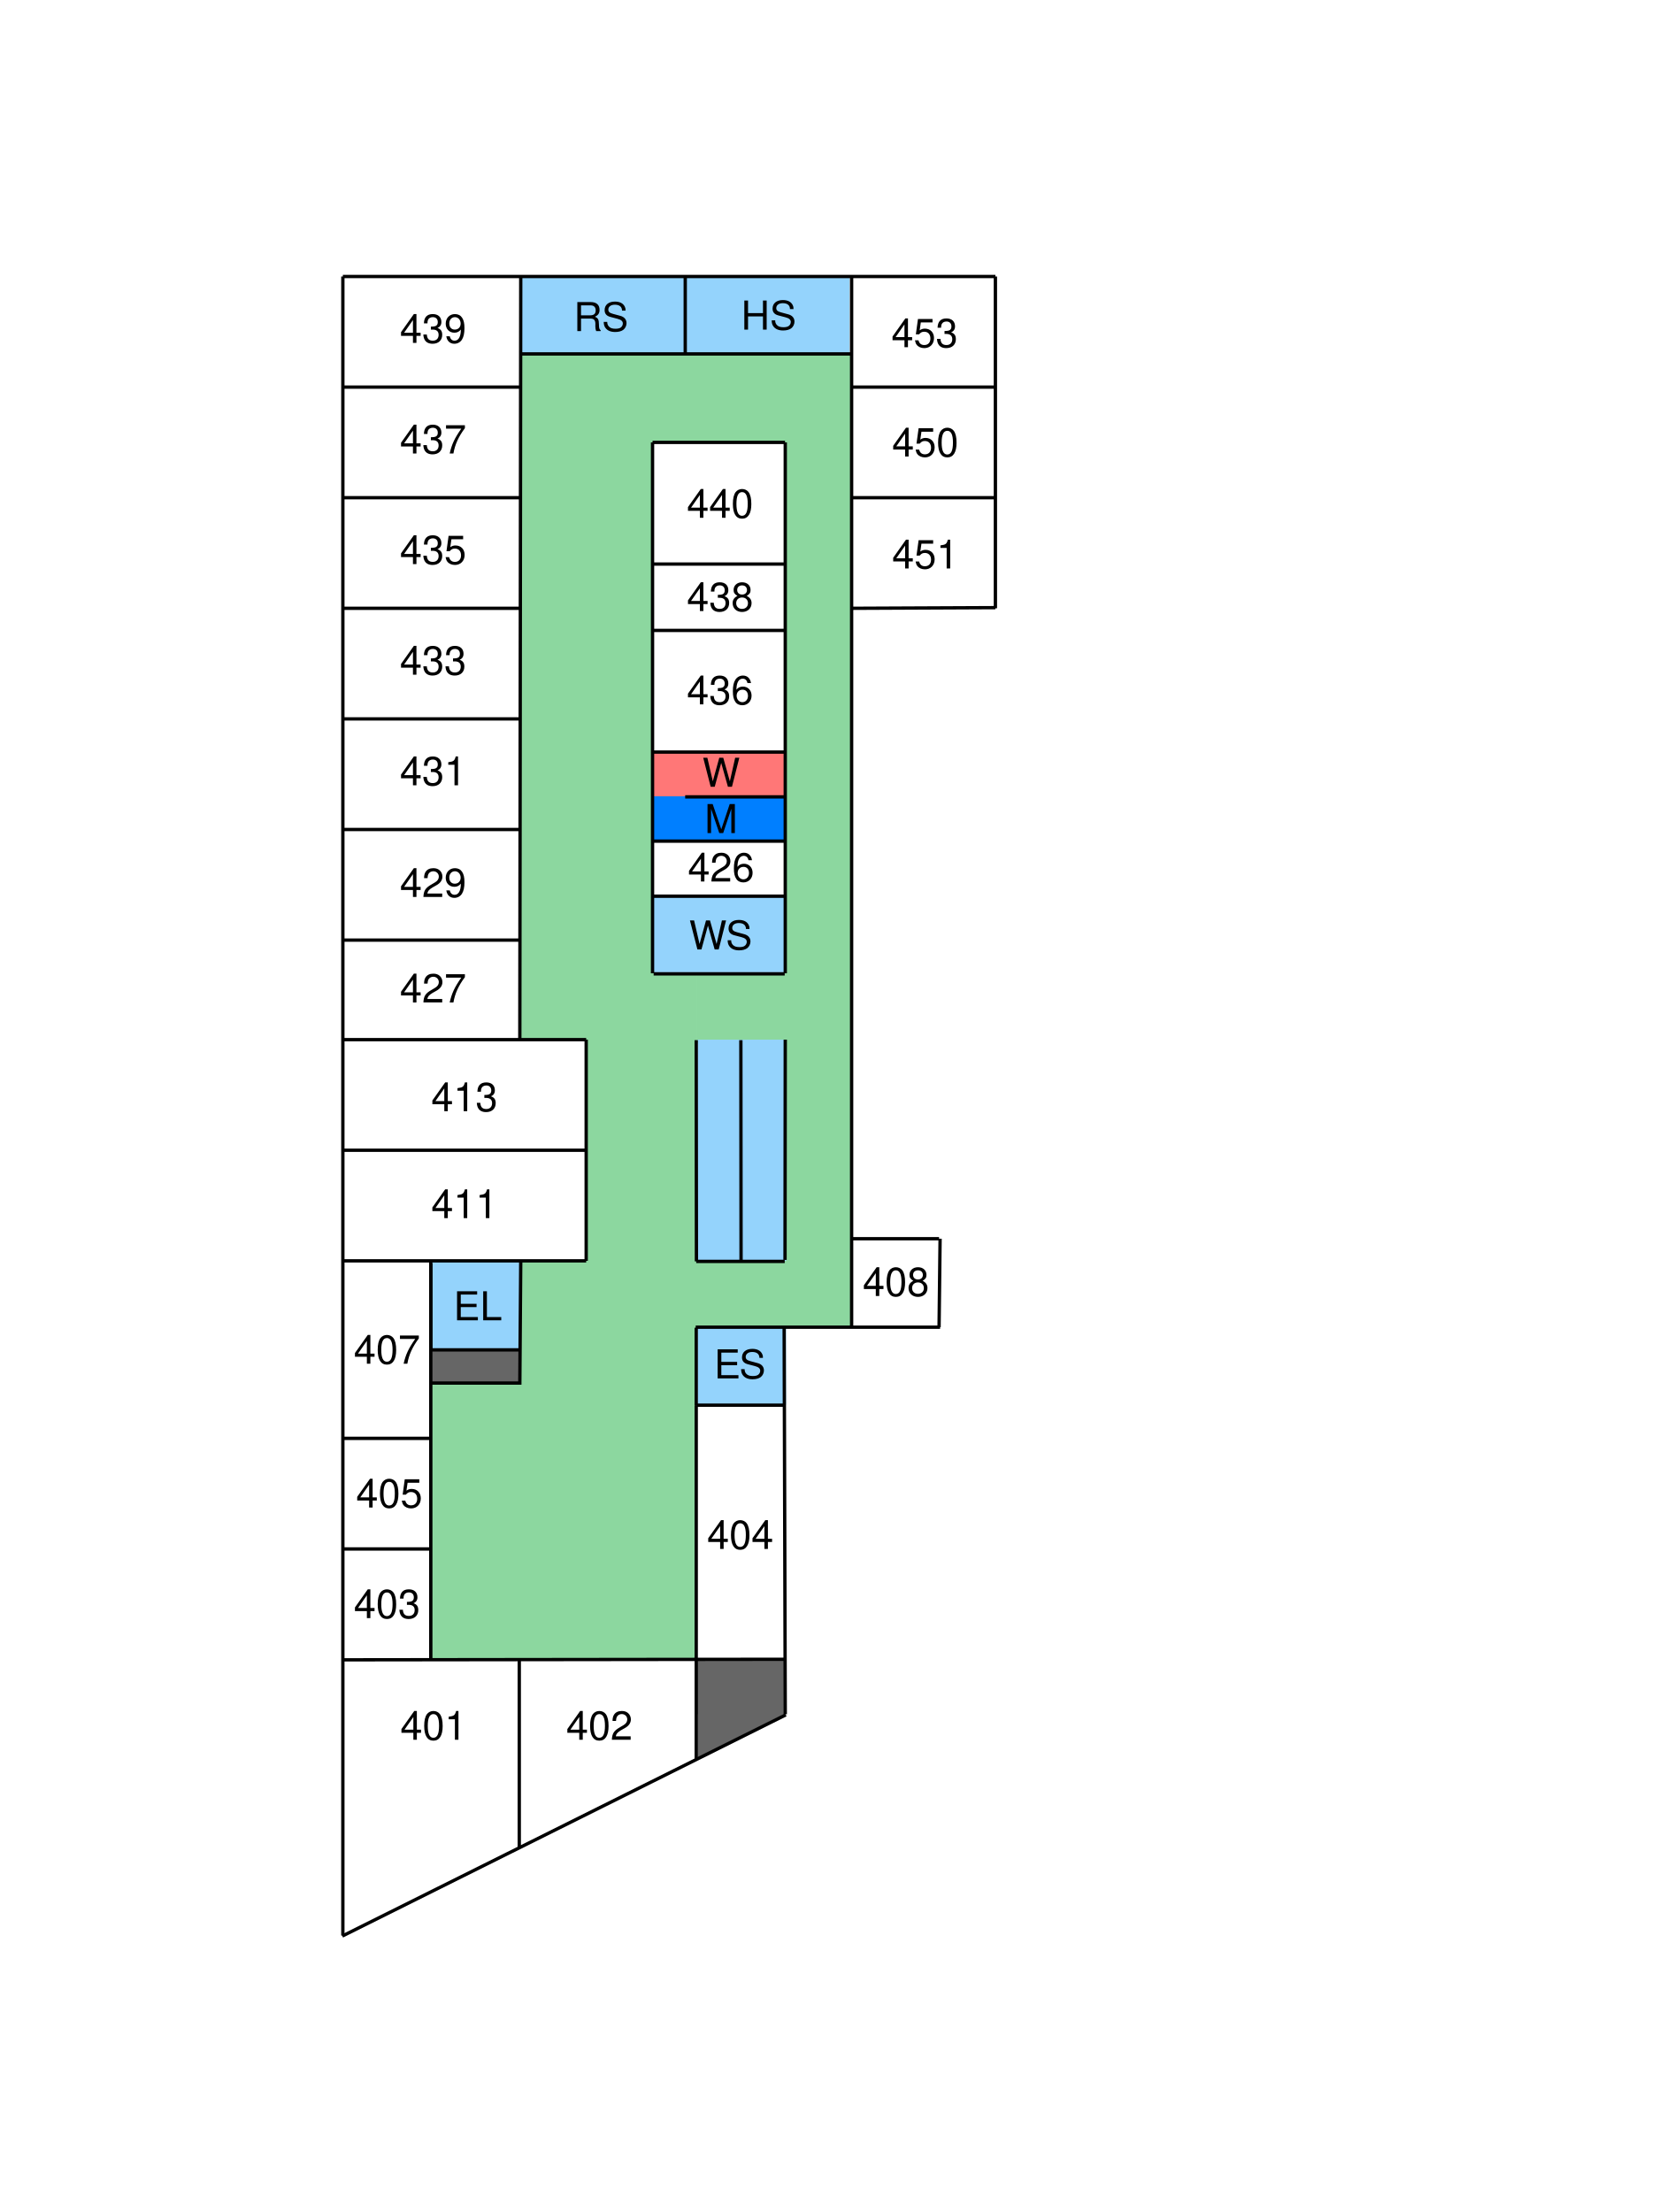
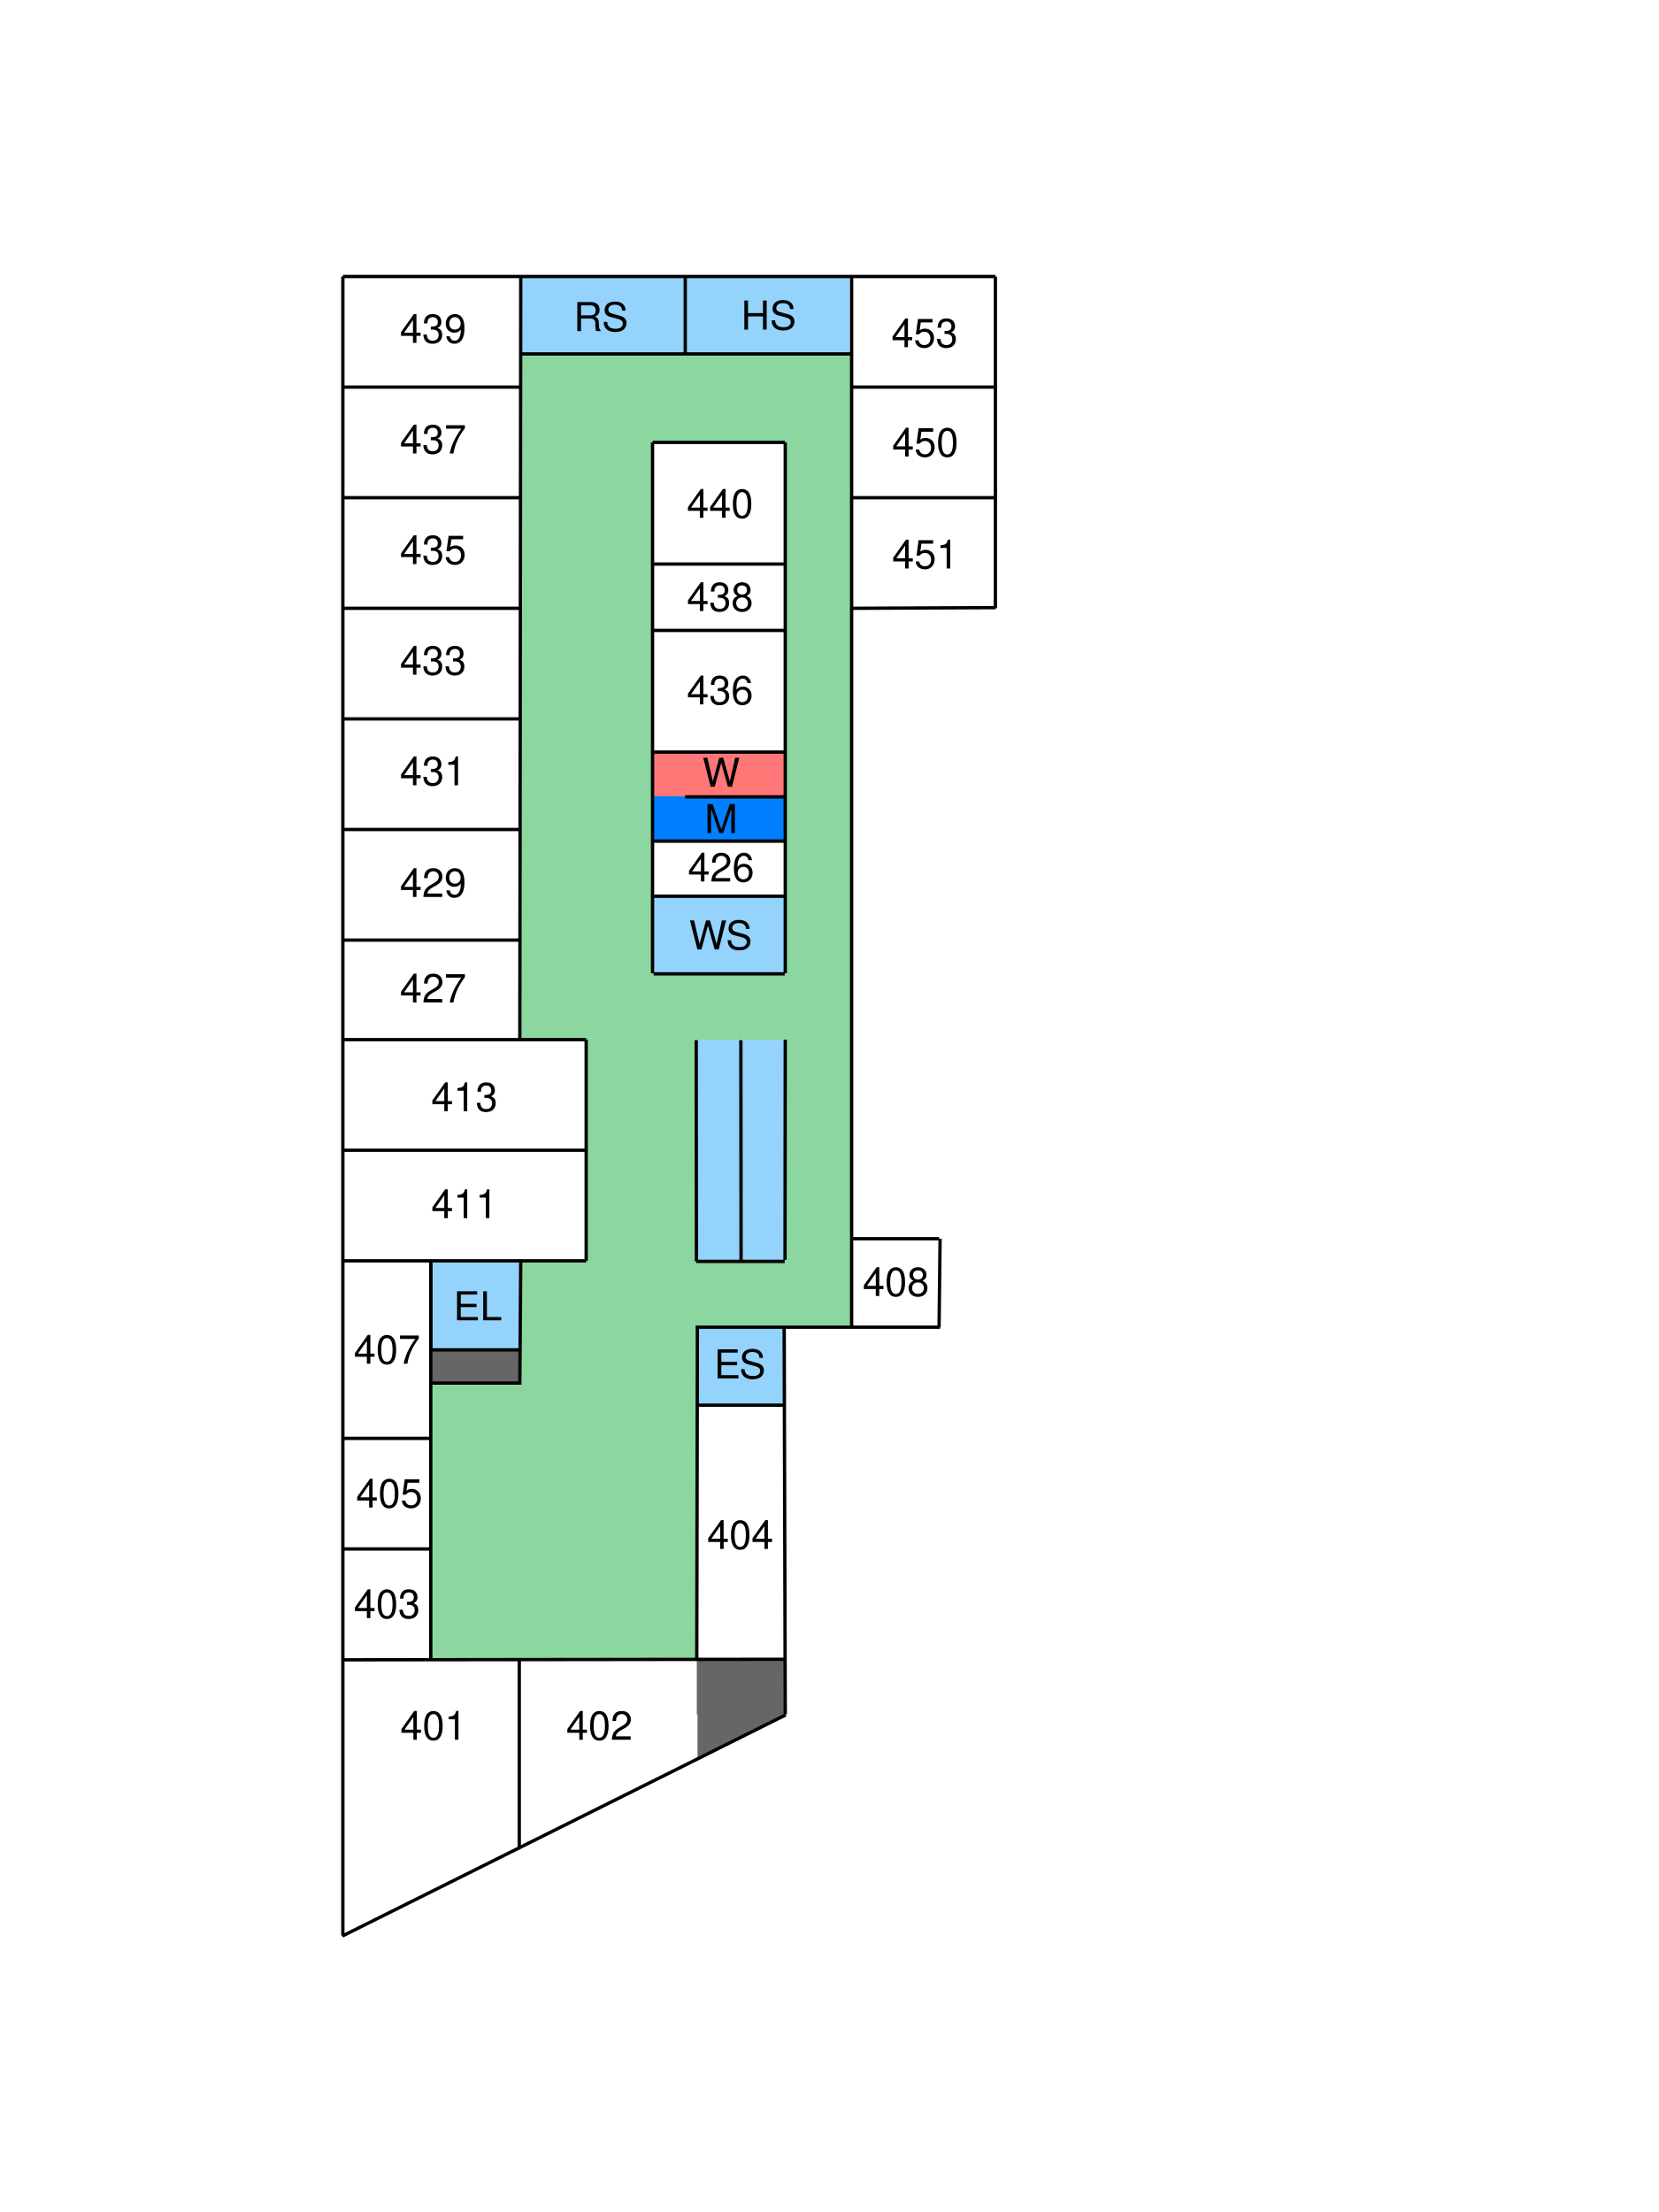
<svg xmlns="http://www.w3.org/2000/svg" width="750" height="1000">
  <g>
-     <rect fill="#fff" id="canvas_background" height="1002" width="752" y="-1" x="-1" />
-     <g display="none" id="canvasGrid">
-       <rect fill="url(#gridpattern)" stroke-width="0" y="0" x="0" height="100%" width="100%" id="svg_1" />
+     <rect x="-1" y="-1" width="752" height="1002" id="canvas_background" fill="#ffffff" />
+     <g id="canvasGrid" display="none">
+       <rect id="svg_1" width="100%" height="100%" x="0" y="0" stroke-width="0" fill="url(#gridpattern)" />
    </g>
  </g>
  <g>
-     <rect fill="#8CD79F" stroke-width="0" stroke-opacity="null" fill-opacity="null" x="313.543" y="570.188" width="71" height="30" id="svg_78" stroke="#000" />
-     <rect fill="#8CD79F" stroke-width="0" stroke-opacity="null" fill-opacity="null" x="235" y="569.994" width="32" height="58.614" id="svg_53" stroke="#000" />
-     <rect fill="#94d3fc" stroke="#000" stroke-width="0" x="310.087" y="125" width="74" height="35" id="svg_43" />
-     <rect fill="#94d3fc" stroke="#000" stroke-width="0" x="235.326" y="125" width="74" height="35" id="svg_42" />
-     <rect fill="#8CD79F" stroke-width="0" stroke-opacity="null" fill-opacity="null" x="314.814" y="440" width="41.667" height="31.705" id="svg_79" stroke="#000" />
-     <rect fill="#8CD79F" stroke-width="0" stroke-opacity="null" fill-opacity="null" x="354.83" y="160" width="30" height="411" id="svg_18" stroke="#000" />
-     <rect fill="#94d3fc" stroke="#000" stroke-width="0" stroke-opacity="null" fill-opacity="null" x="315.361" y="470" width="40" height="100.006" id="svg_97" />
-     <rect fill="#94d3fc" stroke="#000" stroke-width="0" stroke-opacity="null" fill-opacity="null" x="315.361" y="600.034" width="40" height="35.002" id="svg_96" />
-     <rect fill="#94d3fc" stroke="#000" stroke-width="0" stroke-opacity="null" x="295" y="404.889" width="60" height="34.667" id="svg_93" />
-     <rect fill="#94d3fc" stroke="#000" stroke-width="0" stroke-opacity="null" x="195" y="570" width="40" height="40" id="svg_92" />
-     <path fill="#666666" stroke-width="0" stroke-opacity="null" d="m325.342,804.757l0,-40.261l20.244,40.261l-20.244,0z" id="svg_91" transform="rotate(90 335.4638,784.6261) " stroke="#000" />
-     <rect fill="#666666" stroke="#000" stroke-width="0" stroke-opacity="null" x="315" y="750" width="40" height="25" id="svg_85" />
-     <rect fill="#ff7777" stroke="#000" stroke-width="0" stroke-opacity="null" x="295" y="340" width="60" height="20" id="svg_83" />
-     <rect fill="#007fff" stroke="#000" stroke-width="0" stroke-opacity="null" x="294.687" y="359.998" width="60" height="20" id="svg_82" />
-     <rect fill="#666666" stroke-width="0" stroke-opacity="null" fill-opacity="null" x="195" y="610" width="40" height="15" id="svg_81" stroke="#000" />
-     <rect fill="#8CD79F" stroke-width="0" stroke-opacity="null" fill-opacity="null" x="265" y="440" width="50" height="186" id="svg_77" stroke="#000" />
-     <rect fill="#8CD79F" stroke="#000" stroke-width="0" stroke-opacity="null" x="195" y="625" width="120" height="125" id="svg_73" />
-     <line stroke-linecap="undefined" stroke-linejoin="undefined" id="svg_5" y2="925.5" x2="305" y1="725" x1="205" stroke-width="1.5" stroke="#000" fill="none" transform="rotate(90 255,825.25) " />
-     <line stroke="#000" stroke-linecap="undefined" stroke-linejoin="undefined" id="svg_6" y2="850.25" x2="255" y1="650.25" x1="254.75" stroke-width="1.5" fill="none" transform="rotate(90 254.875,750.25) " />
-     <line stroke="#000" stroke-linecap="undefined" stroke-linejoin="undefined" id="svg_7" y2="660.726" x2="105.226" y1="660.726" x1="284.274" stroke-width="1.5" fill="none" transform="rotate(90 194.75,660.7262) " />
-     <line stroke-linecap="undefined" stroke-linejoin="undefined" id="svg_8" y2="605.25" x2="214.75" y1="645.25" x1="214.75" fill-opacity="null" stroke-opacity="null" stroke-width="1.5" stroke="#000" fill="none" transform="rotate(90 214.75,625.25) " />
-     <line stroke-linecap="undefined" stroke-linejoin="undefined" id="svg_9" y2="590.25" x2="214.75" y1="630.25" x1="214.75" fill-opacity="null" stroke-opacity="null" stroke-width="1.5" stroke="#000" fill="none" transform="rotate(90 214.75,610.25) " />
-     <line stroke-linecap="undefined" stroke-linejoin="undefined" id="svg_11" y2="715.25" x2="234.75" y1="715.25" x1="394.75" fill-opacity="null" stroke-opacity="null" stroke-width="1.5" stroke="#000" fill="none" transform="rotate(90 314.75,715.25) " />
-     <line stroke-linecap="undefined" stroke-linejoin="undefined" id="svg_12" y2="615.25" x2="334.75" y1="655.25" x1="334.75" fill-opacity="null" stroke-opacity="null" stroke-width="1.5" stroke="#000" fill="none" transform="rotate(90 334.75,635.25) " />
-     <line stroke-linecap="undefined" stroke-linejoin="undefined" id="svg_15" y2="617.75" x2="332.25" y1="617.75" x1="297.25" fill-opacity="null" stroke-opacity="null" stroke-width="1.5" stroke="#000" fill="none" transform="rotate(90 314.75,617.75) " />
-     <line stroke-linecap="undefined" stroke-linejoin="undefined" id="svg_16" y2="590.25" x2="174.75" y1="590.25" x1="214.75" fill-opacity="null" stroke-opacity="null" stroke-width="1.5" stroke="#000" fill="none" transform="rotate(90 194.75,590.25) " />
-     <line stroke-linecap="undefined" stroke-linejoin="undefined" id="svg_26" y2="410.25" x2="324.75" y1="470.25" x1="324.75" fill-opacity="null" stroke-opacity="null" stroke-width="1.5" stroke="#000" fill="none" transform="rotate(90 324.75,440.25) " />
-     <line stroke-linecap="undefined" stroke-linejoin="undefined" id="svg_27" y2="375.16" x2="324.75" y1="435.16" x1="324.75" fill-opacity="null" stroke-opacity="null" stroke-width="1.5" stroke="#000" fill="none" transform="rotate(90 324.75,405.1596) " />
-     <line stroke-linecap="undefined" stroke-linejoin="undefined" id="svg_29" y2="520.204" x2="364.796" y1="520.296" x1="264.796" fill-opacity="null" stroke-opacity="null" stroke-width="1.5" stroke="#000" fill="none" transform="rotate(90 314.7961,520.25) " />
-     <line stroke-linecap="undefined" stroke-linejoin="undefined" id="svg_30" y2="550.25" x2="334.75" y1="590.25" x1="334.75" fill-opacity="null" stroke-opacity="null" stroke-width="1.5" stroke="#000" fill="none" transform="rotate(90 334.75,570.25) " />
-     <line stroke-linecap="undefined" stroke-linejoin="undefined" id="svg_32" y2="520.204" x2="384.973" y1="520.296" x1="284.973" fill-opacity="null" stroke-opacity="null" stroke-width="1.5" stroke="#000" fill="none" transform="rotate(90 334.9731,520.25) " />
-     <line stroke-linecap="undefined" stroke-linejoin="undefined" id="svg_33" y2="792.558" x2="277.442" y1="792.558" x1="192.058" fill-opacity="null" stroke-opacity="null" stroke-width="1.5" stroke="#000" fill="none" transform="rotate(90 234.75,792.5582) " />
-     <line stroke-linecap="undefined" stroke-linejoin="undefined" id="svg_35" y2="720.25" x2="174.75" y1="680.25" x1="174.75" fill-opacity="null" stroke-opacity="null" stroke-width="1.5" stroke="#000" fill="none" transform="rotate(90 174.75,700.25) " />
-     <line stroke-linecap="undefined" stroke-linejoin="undefined" id="svg_36" y2="670.25" x2="174.75" y1="630.25" x1="174.75" fill-opacity="null" stroke-opacity="null" stroke-width="1.5" stroke="#000" fill="none" transform="rotate(90 174.75,650.25) " />
-     <line stroke-linecap="undefined" stroke-linejoin="undefined" id="svg_44" y2="350.25" x2="324.75" y1="410.25" x1="324.75" fill-opacity="null" stroke-opacity="null" stroke-width="1.5" stroke="#000" fill="none" transform="rotate(90 324.75,380.25) " />
-     <line stroke-linecap="undefined" stroke-linejoin="undefined" id="svg_46" y2="337.527" x2="332.473" y1="382.973" x1="332.473" fill-opacity="null" stroke-opacity="null" stroke-width="1.5" stroke="#000" fill="none" transform="rotate(90 332.4731,360.25) " />
-     <text xml:space="preserve" text-anchor="start" font-family="Helvetica, Arial, sans-serif" font-size="18" id="svg_57" y="616.516" x="159.964" fill-opacity="null" stroke-opacity="null" stroke-width="0" stroke="#000" fill="#000000">407</text>
-     <text xml:space="preserve" text-anchor="start" font-family="Helvetica, Arial, sans-serif" font-size="18" id="svg_58" y="681.516" x="160.984" fill-opacity="null" stroke-opacity="null" stroke-width="0" stroke="#000" fill="#000000">405</text>
-     <text xml:space="preserve" text-anchor="start" font-family="Helvetica, Arial, sans-serif" font-size="18" id="svg_59" y="731.516" x="159.964" fill-opacity="null" stroke-opacity="null" stroke-width="0" stroke="#000" fill="#000000">403</text>
-     <text xml:space="preserve" text-anchor="start" font-family="Helvetica, Arial, sans-serif" font-size="18" id="svg_60" y="786.516" x="180.984" fill-opacity="null" stroke-opacity="null" stroke-width="0" stroke="#000" fill="#000000">401</text>
-     <text xml:space="preserve" text-anchor="start" font-family="Helvetica, Arial, sans-serif" font-size="18" id="svg_61" y="786.516" x="255.984" fill-opacity="null" stroke-opacity="null" stroke-width="0" fill="#000000" stroke="#000">402</text>
-     <text xml:space="preserve" text-anchor="start" font-family="Helvetica, Arial, sans-serif" font-size="18" id="svg_63" y="700.245" x="319.67" fill-opacity="null" stroke-opacity="null" stroke-width="0" stroke="#000" fill="#000000">404</text>
-     <text xml:space="preserve" text-anchor="start" font-family="Helvetica, Arial, sans-serif" font-size="18" id="svg_64" y="623.138" x="322.804" fill-opacity="null" stroke-opacity="null" stroke-width="0" stroke="#000" fill="#000000">ES</text>
-     <text xml:space="preserve" text-anchor="start" font-family="Helvetica, Arial, sans-serif" font-size="18" id="svg_65" y="429.227" x="311.519" fill-opacity="null" stroke-opacity="null" stroke-width="0" stroke="#000" fill="#000000">WS</text>
-     <text xml:space="preserve" text-anchor="start" font-family="Helvetica, Arial, sans-serif" font-size="18" id="svg_66" y="149" x="335" fill-opacity="null" stroke-opacity="null" stroke-width="0" fill="#000000" stroke="#000">HS</text>
-     <text xml:space="preserve" text-anchor="start" font-family="Helvetica, Arial, sans-serif" font-size="18" id="svg_67" y="596.883" x="205.003" fill-opacity="null" stroke-opacity="null" stroke-width="0" stroke="#000" fill="#000000">EL</text>
-     <text xml:space="preserve" text-anchor="start" font-family="Helvetica, Arial, sans-serif" font-size="18" id="svg_68" y="376.617" x="318.511" fill-opacity="null" stroke-opacity="null" stroke-width="0" stroke="#000" fill="#000000">M</text>
-     <text xml:space="preserve" text-anchor="start" font-family="Helvetica, Arial, sans-serif" font-size="18" id="svg_69" y="355.68" x="317.517" fill-opacity="null" stroke-opacity="null" stroke-width="0" stroke="#000" fill="#000000">W</text>
-     <text style="cursor: move;" stroke="#000" xml:space="preserve" text-anchor="start" font-family="Helvetica, Arial, sans-serif" font-size="18" id="svg_74" y="398.516" x="310.984" fill-opacity="null" stroke-opacity="null" stroke-width="0" fill="#000000">426</text>
-     <path fill="#666666" stroke="#000" stroke-width="0" stroke-opacity="null" opacity="0.5" d="m321.25,785.005" id="svg_90" />
-     <line stroke-linecap="undefined" stroke-linejoin="undefined" id="svg_13" y2="570" x2="265" y1="570" x1="154.578" fill-opacity="null" stroke-opacity="null" stroke-width="1.5" stroke="#000" fill="none" />
-     <line fill="none" stroke="#000" stroke-width="1.5" stroke-opacity="null" fill-opacity="null" x1="354.5" y1="600" x2="355" y2="775" id="svg_3" stroke-linejoin="undefined" stroke-linecap="undefined" />
-     <rect fill="#8CD79F" stroke-width="0" stroke-opacity="null" x="235.5" y="160" width="60" height="310.093" id="svg_75" stroke="#000" />
-     <line fill="none" stroke-width="1.5" stroke-opacity="null" fill-opacity="null" x1="155" y1="125" x2="450" y2="125" id="svg_19" stroke-linejoin="undefined" stroke-linecap="undefined" stroke="#000" />
-     <line fill="none" stroke="#000" stroke-width="1.5" stroke-opacity="null" fill-opacity="null" x1="309.783" y1="159.612" x2="309.783" y2="124.676" id="svg_24" stroke-linejoin="undefined" stroke-linecap="undefined" />
-     <text xml:space="preserve" text-anchor="start" font-family="Helvetica, Arial, sans-serif" font-size="18" id="svg_28" y="149.685" x="259.328" fill-opacity="null" stroke-opacity="null" stroke-width="0" fill="#000000" stroke="#000">RS</text>
-     <rect fill="#8CD79F" stroke-width="0" x="294.184" y="160.297" width="61" height="40" id="svg_31" stroke="#000" />
-     <line fill="none" stroke="#000" stroke-width="1.5" stroke-opacity="null" fill-opacity="null" x1="235.272" y1="160" x2="385" y2="160" id="svg_21" stroke-linejoin="undefined" stroke-linecap="undefined" />
-     <line fill="none" stroke="#000" stroke-width="1.5" stroke-opacity="null" fill-opacity="null" x1="314.506" y1="600" x2="425" y2="600" id="svg_38" stroke-linejoin="undefined" stroke-linecap="undefined" />
-     <line fill="none" stroke="#000" stroke-width="1.5" stroke-opacity="null" fill-opacity="null" x1="385" y1="125" x2="385" y2="600.001" id="svg_41" stroke-linejoin="undefined" stroke-linecap="undefined" />
-     <line fill="none" stroke="#000" x1="295" y1="200" x2="354.892" y2="200" id="svg_47" stroke-linejoin="null" stroke-linecap="null" stroke-width="1.5" />
-     <line fill="none" stroke="#000" stroke-width="1.5" x1="295" y1="440" x2="295" y2="200" id="svg_48" stroke-linejoin="null" stroke-linecap="null" />
-     <line fill="none" stroke="#000" stroke-width="1.5" x1="355" y1="440" x2="355" y2="200" id="svg_49" stroke-linejoin="null" stroke-linecap="null" />
-     <line fill="none" stroke="#000" stroke-width="1.5" x1="354.892" y1="569.566" x2="355" y2="470" id="svg_50" stroke-linejoin="null" stroke-linecap="null" />
-     <line fill="none" stroke="#000" stroke-width="1.5" stroke-opacity="null" fill-opacity="null" x1="235.417" y1="570" x2="235" y2="626" id="svg_52" stroke-linejoin="undefined" stroke-linecap="undefined" />
-     <line stroke-linecap="undefined" stroke-linejoin="undefined" id="svg_54" y2="470" x2="265" y1="470" x1="154.578" fill-opacity="null" stroke-opacity="null" stroke-width="1.5" stroke="#000" fill="none" />
-     <line fill="none" stroke="#000" stroke-width="1.5" stroke-opacity="null" fill-opacity="null" x1="265" y1="470" x2="265" y2="570" id="svg_55" stroke-linejoin="undefined" stroke-linecap="undefined" />
-     <line fill="none" stroke="#000" stroke-opacity="null" fill-opacity="null" x1="265" y1="520" x2="155" y2="520" id="svg_56" stroke-linejoin="null" stroke-linecap="null" stroke-width="1.5" />
-     <line fill="none" stroke="#000" stroke-opacity="null" fill-opacity="null" x1="235.417" y1="125" x2="235" y2="470" id="svg_62" stroke-linejoin="null" stroke-linecap="null" stroke-width="1.5" />
-     <line fill="none" stroke="#000" stroke-width="1.5" stroke-opacity="null" fill-opacity="null" x1="155" y1="875" x2="155" y2="125" id="svg_70" stroke-linejoin="undefined" stroke-linecap="undefined" />
-     <line fill="none" stroke="#000" stroke-width="1.5" stroke-opacity="null" fill-opacity="null" x1="154.587" y1="175" x2="235" y2="175" id="svg_71" stroke-linejoin="undefined" stroke-linecap="undefined" />
-     <line fill="none" stroke="#000" stroke-width="1.5" stroke-opacity="null" fill-opacity="null" x1="154.587" y1="225" x2="235" y2="225" id="svg_72" stroke-linejoin="undefined" stroke-linecap="undefined" />
-     <line fill="none" stroke="#000" stroke-width="1.5" stroke-opacity="null" fill-opacity="null" x1="154.587" y1="275" x2="235" y2="275" id="svg_76" stroke-linejoin="undefined" stroke-linecap="undefined" />
-     <line fill="none" stroke="#000" stroke-width="1.5" stroke-opacity="null" fill-opacity="null" x1="154.587" y1="325" x2="235" y2="325" id="svg_80" stroke-linejoin="undefined" stroke-linecap="undefined" />
-     <line fill="none" stroke="#000" stroke-width="1.5" stroke-opacity="null" fill-opacity="null" x1="154.587" y1="375" x2="235" y2="375" id="svg_84" stroke-linejoin="undefined" stroke-linecap="undefined" />
-     <line fill="none" stroke="#000" stroke-width="1.5" stroke-opacity="null" fill-opacity="null" x1="154.587" y1="425" x2="235" y2="425" id="svg_86" stroke-linejoin="undefined" stroke-linecap="undefined" />
-     <text xml:space="preserve" text-anchor="start" font-family="Helvetica, Arial, sans-serif" font-size="18" id="svg_87" y="550.685" x="194.963" fill-opacity="null" stroke-opacity="null" stroke-width="0" stroke="#000" fill="#000000">411</text>
-     <text xml:space="preserve" text-anchor="start" font-family="Helvetica, Arial, sans-serif" font-size="18" id="svg_88" y="502.353" x="194.963" fill-opacity="null" stroke-opacity="null" stroke-width="0" stroke="#000" fill="#000000">413</text>
-     <text xml:space="preserve" text-anchor="start" font-family="Helvetica, Arial, sans-serif" font-size="18" id="svg_89" y="453.188" x="180.797" fill-opacity="null" stroke-opacity="null" stroke-width="0" stroke="#000" fill="#000000">427</text>
-     <text xml:space="preserve" text-anchor="start" font-family="Helvetica, Arial, sans-serif" font-size="18" id="svg_95" y="405.5" x="180.797" fill-opacity="null" stroke-opacity="null" stroke-width="0" stroke="#000" fill="#000000">429</text>
-     <text xml:space="preserve" text-anchor="start" font-family="Helvetica, Arial, sans-serif" font-size="18" id="svg_98" y="355" x="180.797" fill-opacity="null" stroke-opacity="null" stroke-width="0" stroke="#000" fill="#000000">431</text>
-     <text xml:space="preserve" text-anchor="start" font-family="Helvetica, Arial, sans-serif" font-size="18" id="svg_99" y="255" x="180.797" fill-opacity="null" stroke-opacity="null" stroke-width="0" stroke="#000" fill="#000000">435</text>
-     <text xml:space="preserve" text-anchor="start" font-family="Helvetica, Arial, sans-serif" font-size="18" id="svg_100" y="305" x="180.797" fill-opacity="null" stroke-opacity="null" stroke-width="0" stroke="#000" fill="#000000">433</text>
-     <text xml:space="preserve" text-anchor="start" font-family="Helvetica, Arial, sans-serif" font-size="18" id="svg_101" y="205" x="180.797" fill-opacity="null" stroke-opacity="null" stroke-width="0" stroke="#000" fill="#000000">437</text>
-     <text xml:space="preserve" text-anchor="start" font-family="Helvetica, Arial, sans-serif" font-size="18" id="svg_102" y="155" x="180.797" fill-opacity="null" stroke-opacity="null" stroke-width="0" stroke="#000" fill="#000000">439</text>
-     <line fill="none" stroke="#000" stroke-width="1.5" stroke-opacity="null" fill-opacity="null" x1="424.994" y1="560" x2="424.531" y2="600" id="svg_103" stroke-linejoin="undefined" stroke-linecap="undefined" />
-     <line fill="none" stroke="#000" stroke-width="1.5" stroke-opacity="null" fill-opacity="null" x1="385.18" y1="560" x2="424.531" y2="560" id="svg_104" stroke-linejoin="undefined" stroke-linecap="undefined" />
-     <text xml:space="preserve" text-anchor="start" font-family="Helvetica, Arial, sans-serif" font-size="18" id="svg_105" y="585.895" x="390.04" fill-opacity="null" stroke-opacity="null" stroke-width="0" stroke="#000" fill="#000000">408</text>
-     <line fill="none" stroke="#000" stroke-width="1.5" stroke-opacity="null" fill-opacity="null" x1="450" y1="125" x2="450" y2="275" id="svg_106" stroke-linejoin="undefined" stroke-linecap="undefined" />
-     <line fill="none" stroke="#000" stroke-width="1.5" stroke-opacity="null" fill-opacity="null" x1="385.241" y1="275" x2="450" y2="274.702" id="svg_107" stroke-linejoin="undefined" stroke-linecap="undefined" />
-     <line fill="none" stroke="#000" stroke-width="1.5" stroke-opacity="null" fill-opacity="null" x1="385.241" y1="225" x2="450" y2="225" id="svg_109" stroke-linejoin="undefined" stroke-linecap="undefined" />
-     <line fill="none" stroke="#000" stroke-width="1.5" stroke-opacity="null" fill-opacity="null" x1="385.241" y1="175" x2="450" y2="175" id="svg_110" stroke-linejoin="undefined" stroke-linecap="undefined" />
-     <text xml:space="preserve" text-anchor="start" font-family="Helvetica, Arial, sans-serif" font-size="18" id="svg_111" y="256.976" x="403.293" fill-opacity="null" stroke-opacity="null" stroke-width="0" stroke="#000" fill="#000000">451</text>
-     <text xml:space="preserve" text-anchor="start" font-family="Helvetica, Arial, sans-serif" font-size="18" id="svg_112" y="206.373" x="403.293" fill-opacity="null" stroke-opacity="null" stroke-width="0" stroke="#000" fill="#000000">450</text>
-     <text xml:space="preserve" text-anchor="start" font-family="Helvetica, Arial, sans-serif" font-size="18" id="svg_113" y="156.975" x="403" fill-opacity="null" stroke-opacity="null" stroke-width="0" fill="#000000" stroke="#000">453</text>
-     <line fill="none" stroke="#000" stroke-width="1.5" stroke-opacity="null" fill-opacity="null" x1="294.879" y1="340" x2="355" y2="340" id="svg_114" stroke-linejoin="undefined" stroke-linecap="undefined" />
-     <line fill="none" stroke="#000" x1="295" y1="255" x2="354.892" y2="255" id="svg_115" stroke-linejoin="null" stroke-linecap="null" stroke-width="1.5" />
-     <line fill="none" stroke="#000" x1="295" y1="285" x2="354.892" y2="285" id="svg_116" stroke-linejoin="null" stroke-linecap="null" stroke-width="1.5" />
-     <text xml:space="preserve" text-anchor="start" font-family="Helvetica, Arial, sans-serif" font-size="18" id="svg_117" y="234.084" x="310.521" fill-opacity="null" stroke-opacity="null" stroke-width="0" stroke="#000" fill="#000000">440</text>
-     <text xml:space="preserve" text-anchor="start" font-family="Helvetica, Arial, sans-serif" font-size="18" id="svg_118" y="276.253" x="310.521" fill-opacity="null" stroke-opacity="null" stroke-width="0" stroke="#000" fill="#000000">438</text>
-     <text xml:space="preserve" text-anchor="start" font-family="Helvetica, Arial, sans-serif" font-size="18" id="svg_119" y="318.422" x="310.521" fill-opacity="null" stroke-opacity="null" stroke-width="0" stroke="#000" fill="#000000">436</text>
+     <rect stroke="#000" id="svg_78" height="30" width="71" y="570.188" x="313.543" fill-opacity="null" stroke-opacity="null" stroke-width="0" fill="#8CD79F" />
+     <rect stroke="#000" id="svg_53" height="58.614" width="32" y="569.994" x="235" fill-opacity="null" stroke-opacity="null" stroke-width="0" fill="#8CD79F" />
+     <rect id="svg_43" height="35" width="74" y="125" x="310.087" stroke-width="0" stroke="#000" fill="#94d3fc" />
+     <rect id="svg_42" height="35" width="74" y="125" x="235.326" stroke-width="0" stroke="#000" fill="#94d3fc" />
+     <rect stroke="#000" id="svg_79" height="31.705" width="41.667" y="440" x="314.814" fill-opacity="null" stroke-opacity="null" stroke-width="0" fill="#8CD79F" />
+     <rect stroke="#000" id="svg_18" height="411" width="30" y="160" x="354.83" fill-opacity="null" stroke-opacity="null" stroke-width="0" fill="#8CD79F" />
+     <rect id="svg_97" height="100.006" width="40" y="470" x="315.361" fill-opacity="null" stroke-opacity="null" stroke-width="0" stroke="#000" fill="#94d3fc" />
+     <rect id="svg_96" height="35.002" width="40" y="600.034" x="315.361" fill-opacity="null" stroke-opacity="null" stroke-width="0" stroke="#000" fill="#94d3fc" />
+     <rect id="svg_93" height="34.667" width="60" y="404.889" x="295" stroke-opacity="null" stroke-width="0" stroke="#000" fill="#94d3fc" />
+     <rect id="svg_92" height="40" width="40" y="570" x="195" stroke-opacity="null" stroke-width="0" stroke="#000" fill="#94d3fc" />
+     <path stroke="#000" transform="rotate(90 335.4638,784.6261) " id="svg_91" d="m325.342,804.757l0,-40.261l20.244,40.261l-20.244,0z" stroke-opacity="null" stroke-width="0" fill="#666666" />
+     <rect id="svg_85" height="25" width="40" y="750" x="315" stroke-opacity="null" stroke-width="0" stroke="#000" fill="#666666" />
+     <rect id="svg_83" height="20" width="60" y="340" x="295" stroke-opacity="null" stroke-width="0" stroke="#000" fill="#ff7777" />
+     <rect id="svg_82" height="20" width="60" y="359.998" x="294.687" stroke-opacity="null" stroke-width="0" stroke="#000" fill="#007fff" />
+     <rect stroke="#000" id="svg_81" height="15" width="40" y="610" x="195" fill-opacity="null" stroke-opacity="null" stroke-width="0" fill="#666666" />
+     <rect stroke="#000" id="svg_77" height="186" width="50" y="440" x="265" fill-opacity="null" stroke-opacity="null" stroke-width="0" fill="#8CD79F" />
+     <rect id="svg_73" height="125" width="120" y="625" x="195" stroke-opacity="null" stroke-width="0" stroke="#000" fill="#8CD79F" />
+     <line transform="rotate(90 255,825.25) " fill="none" stroke="#000" stroke-width="1.5" x1="205" y1="725" x2="305" y2="925.5" id="svg_5" stroke-linejoin="undefined" stroke-linecap="undefined" />
+     <line transform="rotate(90 254.875,750.25) " fill="none" stroke-width="1.5" x1="254.75" y1="650.25" x2="255" y2="850.25" id="svg_6" stroke-linejoin="undefined" stroke-linecap="undefined" stroke="#000" />
+     <line transform="rotate(90 194.75,660.7262) " fill="none" stroke-width="1.5" x1="284.274" y1="660.726" x2="105.226" y2="660.726" id="svg_7" stroke-linejoin="undefined" stroke-linecap="undefined" stroke="#000" />
+     <line transform="rotate(90 214.75,625.25) " fill="none" stroke="#000" stroke-width="1.5" stroke-opacity="null" fill-opacity="null" x1="214.75" y1="645.25" x2="214.75" y2="605.25" id="svg_8" stroke-linejoin="undefined" stroke-linecap="undefined" />
+     <line transform="rotate(90 214.75,610.25) " fill="none" stroke="#000" stroke-width="1.5" stroke-opacity="null" fill-opacity="null" x1="214.75" y1="630.25" x2="214.75" y2="590.25" id="svg_9" stroke-linejoin="undefined" stroke-linecap="undefined" />
+     <line transform="rotate(90 334.75,635.25) " fill="none" stroke="#000" stroke-width="1.5" stroke-opacity="null" fill-opacity="null" x1="334.75" y1="655.25" x2="334.75" y2="615.25" id="svg_12" stroke-linejoin="undefined" stroke-linecap="undefined" />
+     <line transform="rotate(90 194.75,590.25) " fill="none" stroke="#000" stroke-width="1.5" stroke-opacity="null" fill-opacity="null" x1="214.75" y1="590.25" x2="174.75" y2="590.25" id="svg_16" stroke-linejoin="undefined" stroke-linecap="undefined" />
+     <line transform="rotate(90 324.75,440.25) " fill="none" stroke="#000" stroke-width="1.5" stroke-opacity="null" fill-opacity="null" x1="324.75" y1="470.25" x2="324.75" y2="410.25" id="svg_26" stroke-linejoin="undefined" stroke-linecap="undefined" />
+     <line transform="rotate(90 324.75,405.1596) " fill="none" stroke="#000" stroke-width="1.5" stroke-opacity="null" fill-opacity="null" x1="324.75" y1="435.16" x2="324.75" y2="375.16" id="svg_27" stroke-linejoin="undefined" stroke-linecap="undefined" />
+     <line transform="rotate(90 314.7961,520.25) " fill="none" stroke="#000" stroke-width="1.5" stroke-opacity="null" fill-opacity="null" x1="264.796" y1="520.296" x2="364.796" y2="520.204" id="svg_29" stroke-linejoin="undefined" stroke-linecap="undefined" />
+     <line transform="rotate(90 334.75,570.25) " fill="none" stroke="#000" stroke-width="1.5" stroke-opacity="null" fill-opacity="null" x1="334.75" y1="590.25" x2="334.75" y2="550.25" id="svg_30" stroke-linejoin="undefined" stroke-linecap="undefined" />
+     <line transform="rotate(90 334.9731,520.25) " fill="none" stroke="#000" stroke-width="1.5" stroke-opacity="null" fill-opacity="null" x1="284.973" y1="520.296" x2="384.973" y2="520.204" id="svg_32" stroke-linejoin="undefined" stroke-linecap="undefined" />
+     <line transform="rotate(90 234.75,792.5582) " fill="none" stroke="#000" stroke-width="1.5" stroke-opacity="null" fill-opacity="null" x1="192.058" y1="792.558" x2="277.442" y2="792.558" id="svg_33" stroke-linejoin="undefined" stroke-linecap="undefined" />
+     <line transform="rotate(90 174.75,700.25) " fill="none" stroke="#000" stroke-width="1.5" stroke-opacity="null" fill-opacity="null" x1="174.75" y1="680.25" x2="174.75" y2="720.25" id="svg_35" stroke-linejoin="undefined" stroke-linecap="undefined" />
+     <line transform="rotate(90 174.75,650.25) " fill="none" stroke="#000" stroke-width="1.5" stroke-opacity="null" fill-opacity="null" x1="174.75" y1="630.25" x2="174.75" y2="670.25" id="svg_36" stroke-linejoin="undefined" stroke-linecap="undefined" />
+     <line transform="rotate(90 324.75,380.25) " fill="none" stroke="#000" stroke-width="1.5" stroke-opacity="null" fill-opacity="null" x1="324.75" y1="410.25" x2="324.75" y2="350.25" id="svg_44" stroke-linejoin="undefined" stroke-linecap="undefined" />
+     <line transform="rotate(90 332.4731,360.25) " fill="none" stroke="#000" stroke-width="1.5" stroke-opacity="null" fill-opacity="null" x1="332.473" y1="382.973" x2="332.473" y2="337.527" id="svg_46" stroke-linejoin="undefined" stroke-linecap="undefined" />
+     <text fill="#000000" stroke="#000" stroke-width="0" stroke-opacity="null" fill-opacity="null" x="159.964" y="616.516" id="svg_57" font-size="18" font-family="Helvetica, Arial, sans-serif" text-anchor="start" xml:space="preserve">407</text>
+     <text fill="#000000" stroke="#000" stroke-width="0" stroke-opacity="null" fill-opacity="null" x="160.984" y="681.516" id="svg_58" font-size="18" font-family="Helvetica, Arial, sans-serif" text-anchor="start" xml:space="preserve">405</text>
+     <text fill="#000000" stroke="#000" stroke-width="0" stroke-opacity="null" fill-opacity="null" x="159.964" y="731.516" id="svg_59" font-size="18" font-family="Helvetica, Arial, sans-serif" text-anchor="start" xml:space="preserve">403</text>
+     <text fill="#000000" stroke="#000" stroke-width="0" stroke-opacity="null" fill-opacity="null" x="180.984" y="786.516" id="svg_60" font-size="18" font-family="Helvetica, Arial, sans-serif" text-anchor="start" xml:space="preserve">401</text>
+     <text stroke="#000" fill="#000000" stroke-width="0" stroke-opacity="null" fill-opacity="null" x="255.984" y="786.516" id="svg_61" font-size="18" font-family="Helvetica, Arial, sans-serif" text-anchor="start" xml:space="preserve">402</text>
+     <text fill="#000000" stroke="#000" stroke-width="0" stroke-opacity="null" fill-opacity="null" x="319.67" y="700.245" id="svg_63" font-size="18" font-family="Helvetica, Arial, sans-serif" text-anchor="start" xml:space="preserve">404</text>
+     <text fill="#000000" stroke="#000" stroke-width="0" stroke-opacity="null" fill-opacity="null" x="322.804" y="623.138" id="svg_64" font-size="18" font-family="Helvetica, Arial, sans-serif" text-anchor="start" xml:space="preserve">ES</text>
+     <text fill="#000000" stroke="#000" stroke-width="0" stroke-opacity="null" fill-opacity="null" x="311.519" y="429.227" id="svg_65" font-size="18" font-family="Helvetica, Arial, sans-serif" text-anchor="start" xml:space="preserve">WS</text>
+     <text stroke="#000" fill="#000000" stroke-width="0" stroke-opacity="null" fill-opacity="null" x="335" y="149" id="svg_66" font-size="18" font-family="Helvetica, Arial, sans-serif" text-anchor="start" xml:space="preserve">HS</text>
+     <text fill="#000000" stroke="#000" stroke-width="0" stroke-opacity="null" fill-opacity="null" x="205.003" y="596.883" id="svg_67" font-size="18" font-family="Helvetica, Arial, sans-serif" text-anchor="start" xml:space="preserve">EL</text>
+     <text fill="#000000" stroke="#000" stroke-width="0" stroke-opacity="null" fill-opacity="null" x="318.511" y="376.617" id="svg_68" font-size="18" font-family="Helvetica, Arial, sans-serif" text-anchor="start" xml:space="preserve">M</text>
+     <text fill="#000000" stroke="#000" stroke-width="0" stroke-opacity="null" fill-opacity="null" x="317.517" y="355.68" id="svg_69" font-size="18" font-family="Helvetica, Arial, sans-serif" text-anchor="start" xml:space="preserve">W</text>
+     <text fill="#000000" stroke-width="0" stroke-opacity="null" fill-opacity="null" x="310.984" y="398.516" id="svg_74" font-size="18" font-family="Helvetica, Arial, sans-serif" text-anchor="start" xml:space="preserve" stroke="#000">426</text>
+     <path id="svg_90" d="m321.25,785.005" opacity="0.5" stroke-opacity="null" stroke-width="0" stroke="#000" fill="#666666" />
+     <line fill="none" stroke="#000" stroke-width="1.5" stroke-opacity="null" fill-opacity="null" x1="154.578" y1="570" x2="265" y2="570" id="svg_13" stroke-linejoin="undefined" stroke-linecap="undefined" />
+     <line stroke-linecap="undefined" stroke-linejoin="undefined" id="svg_3" y2="775" x2="355" y1="600" x1="354.5" fill-opacity="null" stroke-opacity="null" stroke-width="1.5" stroke="#000" fill="none" />
+     <rect stroke="#000" id="svg_75" height="310.093" width="60" y="160" x="235.5" stroke-opacity="null" stroke-width="0" fill="#8CD79F" />
+     <line stroke="#000" stroke-linecap="undefined" stroke-linejoin="undefined" id="svg_19" y2="125" x2="450" y1="125" x1="155" fill-opacity="null" stroke-opacity="null" stroke-width="1.5" fill="none" />
+     <line stroke-linecap="undefined" stroke-linejoin="undefined" id="svg_24" y2="124.676" x2="309.783" y1="159.612" x1="309.783" fill-opacity="null" stroke-opacity="null" stroke-width="1.5" stroke="#000" fill="none" />
+     <text stroke="#000" fill="#000000" stroke-width="0" stroke-opacity="null" fill-opacity="null" x="259.328" y="149.685" id="svg_28" font-size="18" font-family="Helvetica, Arial, sans-serif" text-anchor="start" xml:space="preserve">RS</text>
+     <rect stroke="#000" id="svg_31" height="40" width="61" y="160.297" x="294.184" stroke-width="0" fill="#8CD79F" />
+     <line stroke-linecap="undefined" stroke-linejoin="undefined" id="svg_21" y2="160" x2="385" y1="160" x1="235.272" fill-opacity="null" stroke-opacity="null" stroke-width="1.5" stroke="#000" fill="none" />
+     <line stroke-linecap="undefined" stroke-linejoin="undefined" id="svg_38" y2="600" x2="425" y1="600" x1="314.506" fill-opacity="null" stroke-opacity="null" stroke-width="1.5" stroke="#000" fill="none" />
+     <line stroke-linecap="undefined" stroke-linejoin="undefined" id="svg_41" y2="600.001" x2="385" y1="125" x1="385" fill-opacity="null" stroke-opacity="null" stroke-width="1.5" stroke="#000" fill="none" />
+     <line stroke-width="1.5" stroke-linecap="null" stroke-linejoin="null" id="svg_47" y2="200" x2="354.892" y1="200" x1="295" stroke="#000" fill="none" />
+     <line stroke-linecap="null" stroke-linejoin="null" id="svg_48" y2="200" x2="295" y1="440" x1="295" stroke-width="1.5" stroke="#000" fill="none" />
+     <line stroke-linecap="null" stroke-linejoin="null" id="svg_49" y2="200" x2="355" y1="440" x1="355" stroke-width="1.5" stroke="#000" fill="none" />
+     <line stroke-linecap="null" stroke-linejoin="null" id="svg_50" y2="470" x2="355" y1="569.566" x1="354.892" stroke-width="1.5" stroke="#000" fill="none" />
+     <line stroke-linecap="undefined" stroke-linejoin="undefined" id="svg_52" y2="626" x2="235" y1="570" x1="235.417" fill-opacity="null" stroke-opacity="null" stroke-width="1.5" stroke="#000" fill="none" />
+     <line fill="none" stroke="#000" stroke-width="1.5" stroke-opacity="null" fill-opacity="null" x1="154.578" y1="470" x2="265" y2="470" id="svg_54" stroke-linejoin="undefined" stroke-linecap="undefined" />
+     <line stroke-linecap="undefined" stroke-linejoin="undefined" id="svg_55" y2="570" x2="265" y1="470" x1="265" fill-opacity="null" stroke-opacity="null" stroke-width="1.5" stroke="#000" fill="none" />
+     <line stroke-width="1.5" stroke-linecap="null" stroke-linejoin="null" id="svg_56" y2="520" x2="155" y1="520" x1="265" fill-opacity="null" stroke-opacity="null" stroke="#000" fill="none" />
+     <line stroke-width="1.5" stroke-linecap="null" stroke-linejoin="null" id="svg_62" y2="470" x2="235" y1="125" x1="235.417" fill-opacity="null" stroke-opacity="null" stroke="#000" fill="none" />
+     <line stroke-linecap="undefined" stroke-linejoin="undefined" id="svg_70" y2="125" x2="155" y1="875" x1="155" fill-opacity="null" stroke-opacity="null" stroke-width="1.5" stroke="#000" fill="none" />
+     <line stroke-linecap="undefined" stroke-linejoin="undefined" id="svg_71" y2="175" x2="235" y1="175" x1="154.587" fill-opacity="null" stroke-opacity="null" stroke-width="1.5" stroke="#000" fill="none" />
+     <line stroke-linecap="undefined" stroke-linejoin="undefined" id="svg_72" y2="225" x2="235" y1="225" x1="154.587" fill-opacity="null" stroke-opacity="null" stroke-width="1.5" stroke="#000" fill="none" />
+     <line stroke-linecap="undefined" stroke-linejoin="undefined" id="svg_76" y2="275" x2="235" y1="275" x1="154.587" fill-opacity="null" stroke-opacity="null" stroke-width="1.5" stroke="#000" fill="none" />
+     <line stroke-linecap="undefined" stroke-linejoin="undefined" id="svg_80" y2="325" x2="235" y1="325" x1="154.587" fill-opacity="null" stroke-opacity="null" stroke-width="1.5" stroke="#000" fill="none" />
+     <line stroke-linecap="undefined" stroke-linejoin="undefined" id="svg_84" y2="375" x2="235" y1="375" x1="154.587" fill-opacity="null" stroke-opacity="null" stroke-width="1.5" stroke="#000" fill="none" />
+     <line stroke-linecap="undefined" stroke-linejoin="undefined" id="svg_86" y2="425" x2="235" y1="425" x1="154.587" fill-opacity="null" stroke-opacity="null" stroke-width="1.5" stroke="#000" fill="none" />
+     <text fill="#000000" stroke="#000" stroke-width="0" stroke-opacity="null" fill-opacity="null" x="194.963" y="550.685" id="svg_87" font-size="18" font-family="Helvetica, Arial, sans-serif" text-anchor="start" xml:space="preserve">411</text>
+     <text fill="#000000" stroke="#000" stroke-width="0" stroke-opacity="null" fill-opacity="null" x="194.963" y="502.353" id="svg_88" font-size="18" font-family="Helvetica, Arial, sans-serif" text-anchor="start" xml:space="preserve">413</text>
+     <text fill="#000000" stroke="#000" stroke-width="0" stroke-opacity="null" fill-opacity="null" x="180.797" y="453.188" id="svg_89" font-size="18" font-family="Helvetica, Arial, sans-serif" text-anchor="start" xml:space="preserve">427</text>
+     <text fill="#000000" stroke="#000" stroke-width="0" stroke-opacity="null" fill-opacity="null" x="180.797" y="405.5" id="svg_95" font-size="18" font-family="Helvetica, Arial, sans-serif" text-anchor="start" xml:space="preserve">429</text>
+     <text fill="#000000" stroke="#000" stroke-width="0" stroke-opacity="null" fill-opacity="null" x="180.797" y="355" id="svg_98" font-size="18" font-family="Helvetica, Arial, sans-serif" text-anchor="start" xml:space="preserve">431</text>
+     <text fill="#000000" stroke="#000" stroke-width="0" stroke-opacity="null" fill-opacity="null" x="180.797" y="255" id="svg_99" font-size="18" font-family="Helvetica, Arial, sans-serif" text-anchor="start" xml:space="preserve">435</text>
+     <text fill="#000000" stroke="#000" stroke-width="0" stroke-opacity="null" fill-opacity="null" x="180.797" y="305" id="svg_100" font-size="18" font-family="Helvetica, Arial, sans-serif" text-anchor="start" xml:space="preserve">433</text>
+     <text fill="#000000" stroke="#000" stroke-width="0" stroke-opacity="null" fill-opacity="null" x="180.797" y="205" id="svg_101" font-size="18" font-family="Helvetica, Arial, sans-serif" text-anchor="start" xml:space="preserve">437</text>
+     <text fill="#000000" stroke="#000" stroke-width="0" stroke-opacity="null" fill-opacity="null" x="180.797" y="155" id="svg_102" font-size="18" font-family="Helvetica, Arial, sans-serif" text-anchor="start" xml:space="preserve">439</text>
+     <line stroke-linecap="undefined" stroke-linejoin="undefined" id="svg_103" y2="600" x2="424.531" y1="560" x1="424.994" fill-opacity="null" stroke-opacity="null" stroke-width="1.5" stroke="#000" fill="none" />
+     <line stroke-linecap="undefined" stroke-linejoin="undefined" id="svg_104" y2="560" x2="424.531" y1="560" x1="385.18" fill-opacity="null" stroke-opacity="null" stroke-width="1.5" stroke="#000" fill="none" />
+     <text fill="#000000" stroke="#000" stroke-width="0" stroke-opacity="null" fill-opacity="null" x="390.04" y="585.895" id="svg_105" font-size="18" font-family="Helvetica, Arial, sans-serif" text-anchor="start" xml:space="preserve">408</text>
+     <line stroke-linecap="undefined" stroke-linejoin="undefined" id="svg_106" y2="275" x2="450" y1="125" x1="450" fill-opacity="null" stroke-opacity="null" stroke-width="1.5" stroke="#000" fill="none" />
+     <line stroke-linecap="undefined" stroke-linejoin="undefined" id="svg_107" y2="274.702" x2="450" y1="275" x1="385.241" fill-opacity="null" stroke-opacity="null" stroke-width="1.5" stroke="#000" fill="none" />
+     <line stroke-linecap="undefined" stroke-linejoin="undefined" id="svg_109" y2="225" x2="450" y1="225" x1="385.241" fill-opacity="null" stroke-opacity="null" stroke-width="1.5" stroke="#000" fill="none" />
+     <line stroke-linecap="undefined" stroke-linejoin="undefined" id="svg_110" y2="175" x2="450" y1="175" x1="385.241" fill-opacity="null" stroke-opacity="null" stroke-width="1.5" stroke="#000" fill="none" />
+     <text fill="#000000" stroke="#000" stroke-width="0" stroke-opacity="null" fill-opacity="null" x="403.293" y="256.976" id="svg_111" font-size="18" font-family="Helvetica, Arial, sans-serif" text-anchor="start" xml:space="preserve">451</text>
+     <text fill="#000000" stroke="#000" stroke-width="0" stroke-opacity="null" fill-opacity="null" x="403.293" y="206.373" id="svg_112" font-size="18" font-family="Helvetica, Arial, sans-serif" text-anchor="start" xml:space="preserve">450</text>
+     <text stroke="#000" fill="#000000" stroke-width="0" stroke-opacity="null" fill-opacity="null" x="403" y="156.975" id="svg_113" font-size="18" font-family="Helvetica, Arial, sans-serif" text-anchor="start" xml:space="preserve">453</text>
+     <line stroke-linecap="undefined" stroke-linejoin="undefined" id="svg_114" y2="340" x2="355" y1="340" x1="294.879" fill-opacity="null" stroke-opacity="null" stroke-width="1.5" stroke="#000" fill="none" />
+     <line stroke-width="1.5" stroke-linecap="null" stroke-linejoin="null" id="svg_115" y2="255" x2="354.892" y1="255" x1="295" stroke="#000" fill="none" />
+     <line stroke-width="1.5" stroke-linecap="null" stroke-linejoin="null" id="svg_116" y2="285" x2="354.892" y1="285" x1="295" stroke="#000" fill="none" />
+     <text fill="#000000" stroke="#000" stroke-width="0" stroke-opacity="null" fill-opacity="null" x="310.521" y="234.084" id="svg_117" font-size="18" font-family="Helvetica, Arial, sans-serif" text-anchor="start" xml:space="preserve">440</text>
+     <text fill="#000000" stroke="#000" stroke-width="0" stroke-opacity="null" fill-opacity="null" x="310.521" y="276.253" id="svg_118" font-size="18" font-family="Helvetica, Arial, sans-serif" text-anchor="start" xml:space="preserve">438</text>
+     <text fill="#000000" stroke="#000" stroke-width="0" stroke-opacity="null" fill-opacity="null" x="310.521" y="318.422" id="svg_119" font-size="18" font-family="Helvetica, Arial, sans-serif" text-anchor="start" xml:space="preserve">436</text>
+     <line stroke-linecap="undefined" stroke-linejoin="undefined" id="svg_2" y2="750" x2="315" y1="600" x1="315.273" fill-opacity="null" stroke-opacity="null" stroke-width="1.5" stroke="#000" fill="none" />
  </g>
</svg>
